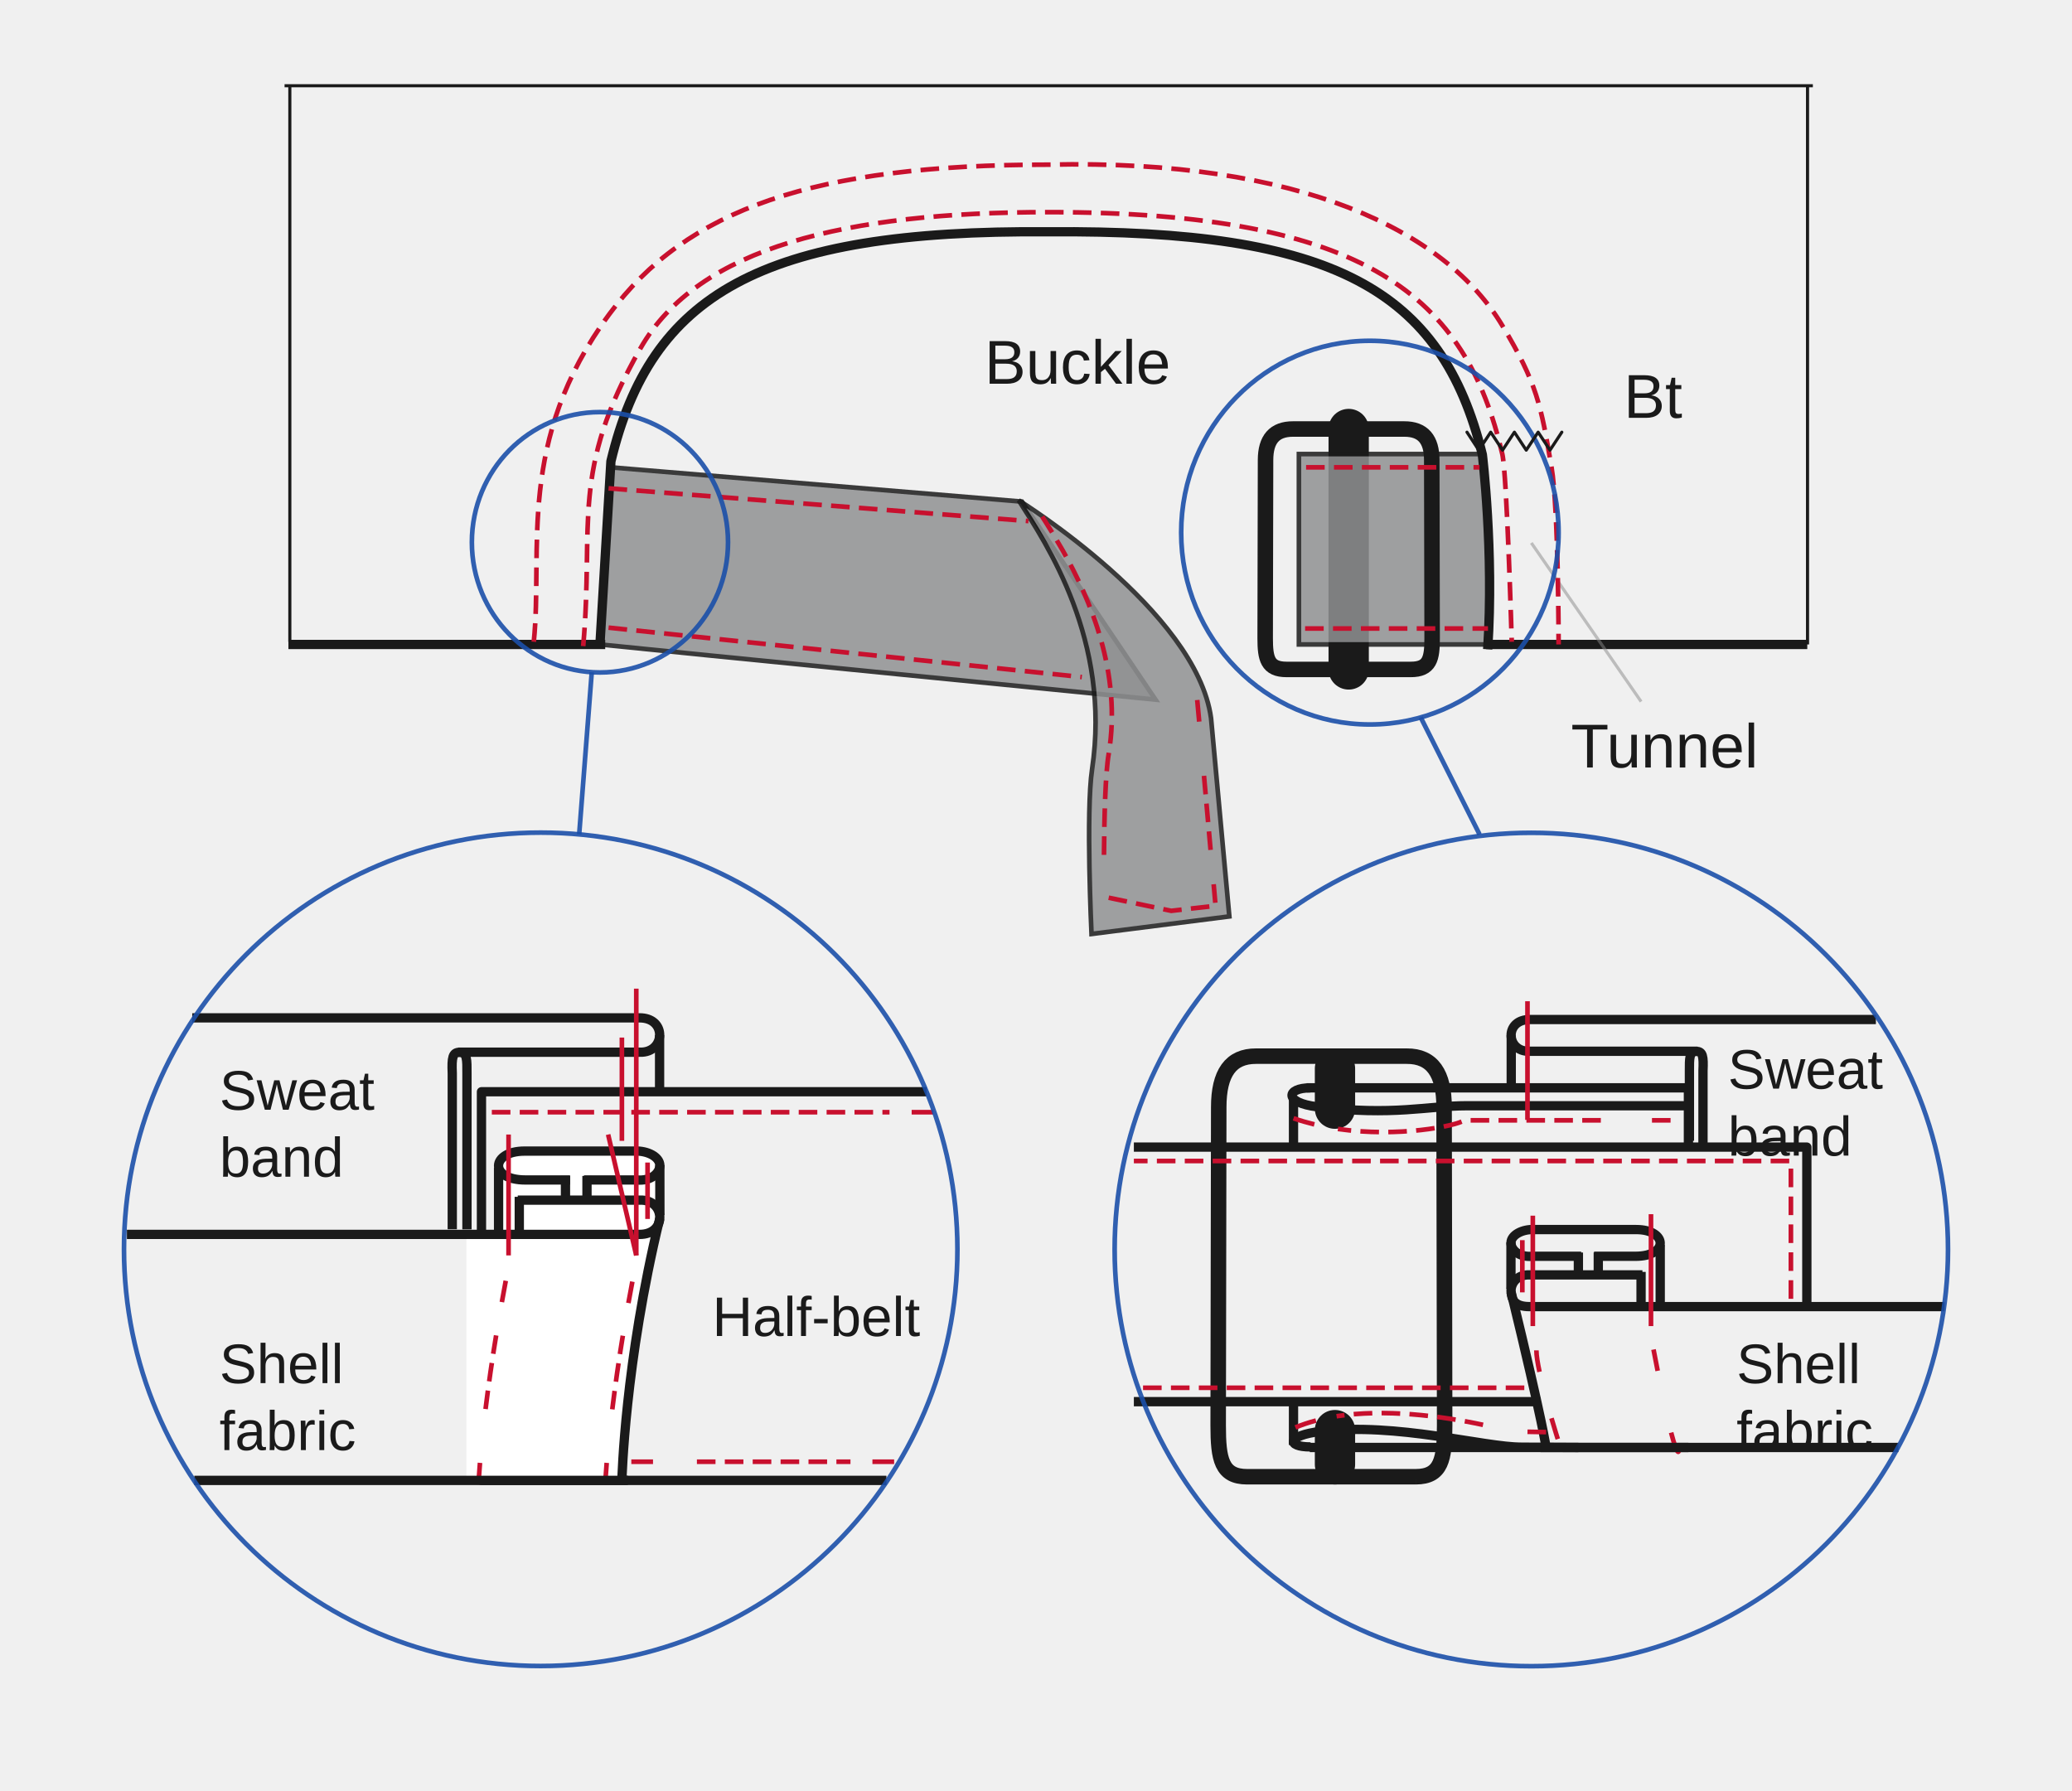
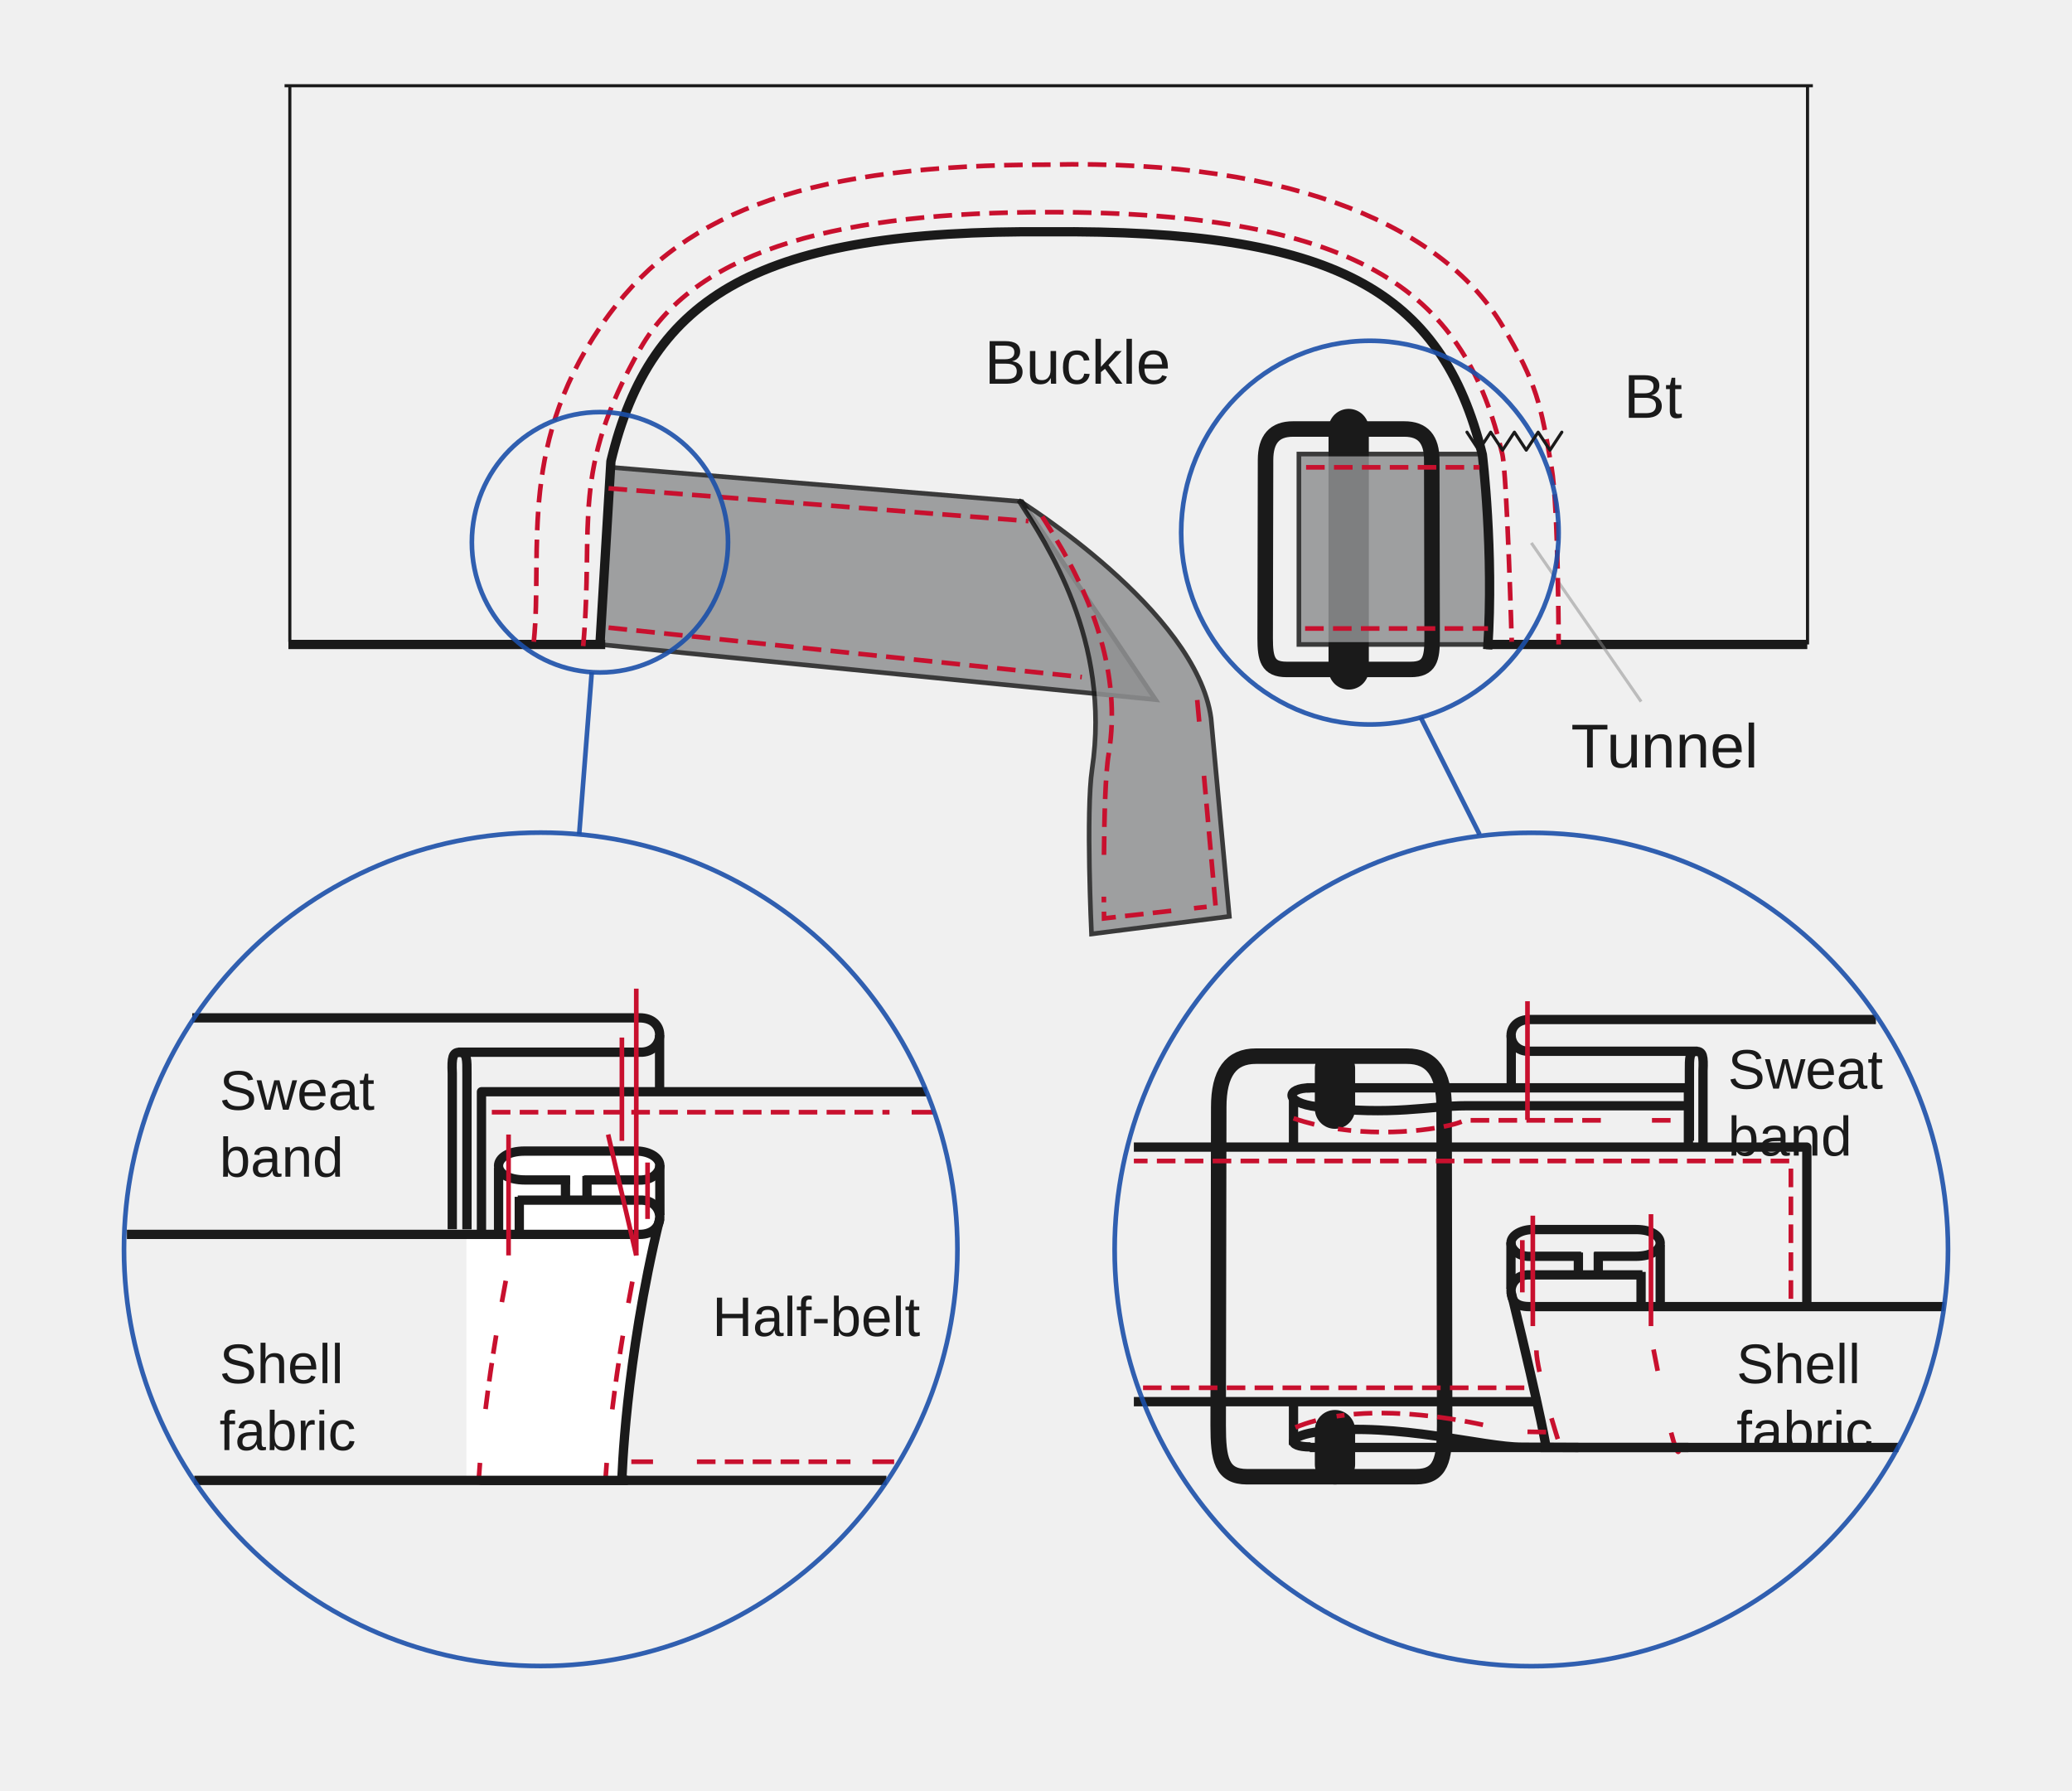
<svg xmlns="http://www.w3.org/2000/svg" viewBox="11.60 0.00 334.21 288.76">
  <g id="role-break_line" data-role="break_line">
    <path d="M 303.15 103.95 L 303.15 13.83" style="stroke:#1A1A1A;stroke-width:0.5;stroke-dasharray:none;fill:none;stroke-linecap:butt;opacity:1" data-role="break_line" data-elem-key="77adea6bac4ff10a" data-group-key="break_line|#1a1a1a|none|0.8|false" />
    <path d="M 304.01 13.83 L 57.50 13.83" style="stroke:#1A1A1A;stroke-width:0.5;stroke-dasharray:none;fill:none;stroke-linecap:butt;opacity:1" data-role="break_line" data-elem-key="9b8b0190c09ba56f" data-group-key="break_line|#1a1a1a|none|0.8|false" />
    <path d="M 58.35 13.83 L 58.35 103.52" style="stroke:#1A1A1A;stroke-width:0.5;stroke-dasharray:none;fill:none;stroke-linecap:butt;opacity:1" data-role="break_line" data-elem-key="9ef40c18319c2f9d" data-group-key="break_line|#1a1a1a|none|0.8|false" />
  </g>
  <g id="role-hw_ring" data-role="hw_ring">
    <path d="M 229.14 69.20 L 229.14 107.98" style="stroke:#1A1A1A;stroke-width:6.5;stroke-dasharray:none;fill:none;stroke-linecap:round;stroke-linejoin:round;opacity:1" data-role="hw_ring" data-elem-key="532f06ce1121a93d" data-group-key="hw_ring|#1a1a1a|none|4.0|false" />
  </g>
  <g id="role-component_half_belt" data-role="component_half_belt">
    <path d="M 197.98 112.85 C 197.98 112.85 117.48 104.91 108.37 103.95 L 110.08 75.38 L 176.44 80.91 L 197.98 112.85 Z" style="stroke:#1A1A1A;stroke-width:0.75;stroke-dasharray:none;fill:#8F9092;opacity:0.85" data-role="component_half_belt" data-elem-key="1e98665d4b8b4e19" data-group-key="fill_white_detail|#1a1a1a|#ffffff|1.5|false" />
    <path d="M 209.89 147.82 L 187.66 150.65 C 187.66 150.65 186.73 130.93 187.75 124.09 C 190.85 103.24 180.40 87.73 175.92 80.71 C 175.92 80.71 204.61 98.49 206.94 115.85 L 209.89 147.82 Z" style="stroke:#1A1A1A;stroke-width:0.75;stroke-dasharray:none;fill:#8F9092;opacity:0.85" data-role="component_half_belt" data-elem-key="ec72924eab080923" data-group-key="fill_white_detail|#1a1a1a|#ffffff|1.5|false" />
  </g>
  <g id="role-stitch_edge" data-role="stitch_edge">
    <path d="M 204.71 112.91 L 205.03 116.40" style="stroke:#C8102E;stroke-width:0.75;stroke-dasharray:none;fill:none;stroke-linecap:butt;opacity:1" data-role="stitch_edge" data-elem-key="0847015b9dc2a24e" data-group-key="stitch_edge|#e02020|none|1.0|false" />
  </g>
  <g id="role-component_half_belt" data-role="component_half_belt">
    <path d="M 221.11 73.24 L 250.68 73.24 C 251.87 80.38 251.81 103.95 251.81 103.95 L 221.11 103.95 L 221.11 73.24 Z" style="stroke:#1A1A1A;stroke-width:0.75;stroke-dasharray:none;fill:#8F9092;opacity:0.85" data-role="component_half_belt" data-elem-key="da86663ff1bf8df6" data-group-key="fill_white_detail|#1a1a1a|#ffffff|1.5|false" />
  </g>
  <g id="role-contour_outer" data-role="contour_outer">
    <path d="M 108.37 103.95 L 110.14 74.41 C 116.55 47.60 134.12 37.01 180.69 37.39 C 226.69 37.02 244.11 46.65 250.70 73.33 C 250.70 73.33 252.60 88.89 251.56 104.73" style="stroke:#1A1A1A;stroke-width:1.5;stroke-dasharray:none;fill:none;stroke-linecap:butt;stroke-linejoin:round;opacity:1" data-role="contour_outer" data-elem-key="44eb392d5f4fa976" data-group-key="contour_outer|#1a1a1a|none|1.5|false" />
    <path d="M 251.30 103.95 L 303.11 103.95" style="stroke:#1A1A1A;stroke-width:1.5;stroke-dasharray:none;fill:none;stroke-linecap:butt;stroke-linejoin:round;opacity:1" data-role="contour_outer" data-elem-key="9bcdccaf17ab0f78" data-group-key="contour_outer|#1a1a1a|none|1.5|false" />
    <path d="M 58.12 103.95 L 109.22 103.95" style="stroke:#1A1A1A;stroke-width:1.5;stroke-dasharray:none;fill:none;stroke-linecap:butt;stroke-linejoin:round;opacity:1" data-role="contour_outer" data-elem-key="5bf1dd48d3c6d5ed" data-group-key="contour_outer|#1a1a1a|none|1.5|false" />
    <path d="M 161.05 176.10 L 89.26 176.10 L 89.26 238.79 L 154.58 238.79" style="stroke:#1A1A1A;stroke-width:1.5;stroke-dasharray:none;fill:none;stroke-linecap:butt;stroke-linejoin:round;opacity:1" data-role="contour_outer" data-elem-key="190b9e2e7cfc1b03" data-group-key="contour_outer|#1a1a1a|none|1.5|false" />
  </g>
  <g id="role-fill_material_mask" data-role="fill_material_mask">
    <path d="M 86.83 238.70 L 111.22 238.38 L 113.53 218.60 L 117.32 196.20 L 117.77 187.55 L 116.24 185.67 L 92.68 186.71 L 92.02 199.37 L 86.83 199.11 L 86.83 238.70 Z" style="stroke:none;stroke-width:0;stroke-dasharray:none;fill:#FFFFFF;opacity:1" data-role="fill_material_mask" data-elem-key="08f49b103c7b36f1" data-group-key="fill_material_mask|none|#ffffff|0.0|false" />
  </g>
  <g id="role-contour_outer" data-role="contour_outer">
    <path d="M 95.11 193.58 L 114.79 193.58 C 117.02 193.49 118.15 195.10 118.01 196.61 C 117.90 197.90 116.85 199.11 114.78 199.11 L 32.07 199.11" style="stroke:#1A1A1A;stroke-width:1.5;stroke-dasharray:none;fill:none;stroke-linecap:butt;stroke-linejoin:round;opacity:1" data-role="contour_outer" data-elem-key="31375d7d61a23afc" data-group-key="contour_outer|#1a1a1a|none|1.5|false" />
    <path d="M 106.28 194.23 L 106.28 189.68" style="stroke:#1A1A1A;stroke-width:1.5;stroke-dasharray:none;fill:none;stroke-linecap:butt;stroke-linejoin:round;opacity:1" data-role="contour_outer" data-elem-key="6c5cafd69b90ba5f" data-group-key="contour_outer|#1a1a1a|none|1.5|false" />
    <path d="M 95.36 199.55 L 95.36 193.05" style="stroke:#1A1A1A;stroke-width:1.5;stroke-dasharray:none;fill:none;stroke-linecap:butt;stroke-linejoin:round;opacity:1" data-role="contour_outer" data-elem-key="37e71d476c87ef5d" data-group-key="contour_outer|#1a1a1a|none|1.5|false" />
    <path d="M 102.81 193.58 L 102.81 189.68" style="stroke:#1A1A1A;stroke-width:1.5;stroke-dasharray:none;fill:none;stroke-linecap:butt;stroke-linejoin:round;opacity:1" data-role="contour_outer" data-elem-key="f27a55b3cef16c84" data-group-key="contour_outer|#1a1a1a|none|1.5|false" />
    <path d="M 103.55 190.33 L 96.35 190.33 C 90.42 190.33 90.78 185.68 96.19 185.67 L 113.97 185.67 C 116.02 185.57 118.03 186.60 118.03 188.00 C 118.03 189.11 116.74 190.56 114.29 190.33 L 105.79 190.33" style="stroke:#1A1A1A;stroke-width:1.5;stroke-dasharray:none;fill:none;stroke-linecap:butt;stroke-linejoin:round;opacity:1" data-role="contour_outer" data-elem-key="492ac75fe40b8cbc" data-group-key="contour_outer|#1a1a1a|none|1.5|false" />
  </g>
  <g id="role-stitch_edge" data-role="stitch_edge">
    <path d="M 116.05 196.62 L 116.05 187.52" style="stroke:#C8102E;stroke-width:0.75;stroke-dasharray:none;fill:none;stroke-linecap:butt;opacity:1" data-role="stitch_edge" data-elem-key="b39bf8b19919f5cb" data-group-key="stitch_edge|#e02020|none|1.0|false" />
    <path d="M 114.23 202.50 L 109.69 183.00" style="stroke:#C8102E;stroke-width:0.75;stroke-dasharray:none;fill:none;stroke-linecap:butt;opacity:1" data-role="stitch_edge" data-elem-key="cfaf755d7ec8850a" data-group-key="stitch_edge|#e02020|none|1.0|false" />
    <path d="M 93.63 202.50 L 93.63 183.00" style="stroke:#C8102E;stroke-width:0.75;stroke-dasharray:none;fill:none;stroke-linecap:butt;opacity:1" data-role="stitch_edge" data-elem-key="c6a9fa740b046fb7" data-group-key="stitch_edge|#e02020|none|1.0|false" />
  </g>
  <g id="role-contour_outer" data-role="contour_outer">
    <path d="M 92.02 199.37 L 92.02 188.37" style="stroke:#1A1A1A;stroke-width:1.5;stroke-dasharray:none;fill:none;stroke-linecap:butt;stroke-linejoin:round;opacity:1" data-role="contour_outer" data-elem-key="2ea316ade0c39cc0" data-group-key="contour_outer|#1a1a1a|none|1.5|false" />
    <path d="M 117.99 175.44 L 117.99 166.95" style="stroke:#1A1A1A;stroke-width:1.5;stroke-dasharray:none;fill:none;stroke-linecap:butt;stroke-linejoin:round;opacity:1" data-role="contour_outer" data-elem-key="d34f477cb692f3cd" data-group-key="contour_outer|#1a1a1a|none|1.5|false" />
    <path d="M 118.04 196.01 L 118.03 187.92" style="stroke:#1A1A1A;stroke-width:1.5;stroke-dasharray:none;fill:none;stroke-linecap:butt;stroke-linejoin:round;opacity:1" data-role="contour_outer" data-elem-key="0a362a0cd1c02ea3" data-group-key="contour_outer|#1a1a1a|none|1.5|false" />
  </g>
  <g id="role-stitch_edge" data-role="stitch_edge">
    <path d="M 109.22 239.45 C 109.22 239.45 109.27 238.24 109.46 235.96" style="stroke:#C8102E;stroke-width:0.75;stroke-dasharray:none;fill:none;stroke-linecap:butt;opacity:1" data-role="stitch_edge" data-elem-key="c4747fdbb8362d3a" data-group-key="stitch_edge|#e02020|none|1.0|false" />
    <path d="M 112.96 210.18 C 113.16 209.06 113.37 207.91 113.60 206.73" style="stroke:#C8102E;stroke-width:0.75;stroke-dasharray:none;fill:none;stroke-linecap:butt;opacity:1" data-role="stitch_edge" data-elem-key="76d89ad99167af16" data-group-key="stitch_edge|#e02020|none|1.0|false" />
    <path d="M 88.78 239.45 C 88.78 239.45 88.83 238.24 89.02 235.96" style="stroke:#C8102E;stroke-width:0.75;stroke-dasharray:none;fill:none;stroke-linecap:butt;opacity:1" data-role="stitch_edge" data-elem-key="f91984bad3a37265" data-group-key="stitch_edge|#e02020|none|1.0|false" />
    <path d="M 92.55 210.03 C 92.75 208.91 92.96 207.76 93.18 206.59" style="stroke:#C8102E;stroke-width:0.75;stroke-dasharray:none;fill:none;stroke-linecap:butt;opacity:1" data-role="stitch_edge" data-elem-key="6487f181e0818583" data-group-key="stitch_edge|#e02020|none|1.0|false" />
  </g>
  <g id="role-contour_outer" data-role="contour_outer">
    <path d="M 42.94 238.79 L 112.88 238.79" style="stroke:#1A1A1A;stroke-width:1.5;stroke-dasharray:none;fill:none;stroke-linecap:butt;stroke-linejoin:round;opacity:1" data-role="contour_outer" data-elem-key="aaa43da5ba561302" data-group-key="contour_outer|#1a1a1a|none|1.5|false" />
    <path d="M 111.91 238.79 C 111.91 238.79 112.37 219.76 118.02 196.54" style="stroke:#1A1A1A;stroke-width:1.5;stroke-dasharray:none;fill:none;stroke-linecap:butt;stroke-linejoin:round;opacity:1" data-role="contour_outer" data-elem-key="24f0f8a6b8b8a36b" data-group-key="contour_outer|#1a1a1a|none|1.5|false" />
    <path d="M 84.55 198.28 L 84.55 173.11 C 84.44 170.60 84.60 169.72 85.74 169.74 C 86.97 169.76 86.92 170.95 86.92 173.13 L 86.92 198.30" style="stroke:#1A1A1A;stroke-width:1.5;stroke-dasharray:none;fill:none;stroke-linecap:butt;stroke-linejoin:round;opacity:1" data-role="contour_outer" data-elem-key="d33fea4765499303" data-group-key="contour_outer|#1a1a1a|none|1.5|false" />
    <path d="M 85.50 169.72 L 114.77 169.72 C 117.00 169.81 118.13 168.19 117.99 166.68 C 117.88 165.40 116.84 164.18 114.76 164.18 L 42.61 164.18" style="stroke:#1A1A1A;stroke-width:1.5;stroke-dasharray:none;fill:none;stroke-linecap:butt;stroke-linejoin:round;opacity:1" data-role="contour_outer" data-elem-key="fa073d093071c4f2" data-group-key="contour_outer|#1a1a1a|none|1.5|false" />
  </g>
  <g id="role-stitch_edge" data-role="stitch_edge">
    <path d="M 114.23 202.50 L 114.23 159.47" style="stroke:#C8102E;stroke-width:0.75;stroke-dasharray:none;fill:none;stroke-linecap:butt;opacity:1" data-role="stitch_edge" data-elem-key="7ce2a58eeb6db3a6" data-group-key="stitch_edge|#e02020|none|1.0|false" />
    <path d="M 111.91 184.02 L 111.91 167.36" style="stroke:#C8102E;stroke-width:0.75;stroke-dasharray:none;fill:none;stroke-linecap:butt;opacity:1" data-role="stitch_edge" data-elem-key="5a3a5b9550fa2fec" data-group-key="stitch_edge|#e02020|none|1.0|false" />
  </g>
  <g id="role-contour_outer" data-role="contour_outer">
    <path d="M 283.94 233.48 L 222.87 233.48" style="stroke:#1A1A1A;stroke-width:1.5;stroke-dasharray:none;fill:none;stroke-linecap:butt;stroke-linejoin:round;opacity:1" data-role="contour_outer" data-elem-key="7136e2fdc382121c" data-group-key="contour_outer|#1a1a1a|none|1.5|false" />
    <path d="M 222.36 175.47 L 283.94 175.47 L 283.94 184.48" style="stroke:#1A1A1A;stroke-width:1.5;stroke-dasharray:none;fill:none;stroke-linecap:butt;stroke-linejoin:round;opacity:1" data-role="contour_outer" data-elem-key="96669b195c27c765" data-group-key="contour_outer|#1a1a1a|none|1.5|false" />
    <path d="M 222.99 175.47 C 218.99 175.47 218.67 177.88 224.06 178.53 C 236.41 180.02 241.87 178.36 248.17 178.36 L 283.94 178.36" style="stroke:#1A1A1A;stroke-width:1.5;stroke-dasharray:none;fill:none;stroke-linecap:butt;stroke-linejoin:round;opacity:1" data-role="contour_outer" data-elem-key="81d212d801f0d2e4" data-group-key="contour_outer|#1a1a1a|none|1.5|false" />
    <path d="M 220.24 185.03 L 220.24 176.93" style="stroke:#1A1A1A;stroke-width:1.5;stroke-dasharray:none;fill:none;stroke-linecap:butt;stroke-linejoin:round;opacity:1" data-role="contour_outer" data-elem-key="a547dda38082375f" data-group-key="contour_outer|#1a1a1a|none|1.5|false" />
    <path d="M 220.24 233.08 L 220.24 226.03" style="stroke:#1A1A1A;stroke-width:1.5;stroke-dasharray:none;fill:none;stroke-linecap:butt;stroke-linejoin:round;opacity:1" data-role="contour_outer" data-elem-key="33c0016704adb756" data-group-key="contour_outer|#1a1a1a|none|1.5|false" />
    <path d="M 222.99 233.39 C 219.00 233.39 219.20 231.54 224.59 230.89 C 236.94 229.41 250.85 233.44 257.15 233.44 L 266.19 233.48" style="stroke:#1A1A1A;stroke-width:1.5;stroke-dasharray:none;fill:none;stroke-linecap:butt;stroke-linejoin:round;opacity:1" data-role="contour_outer" data-elem-key="3cb613649a9e6429" data-group-key="contour_outer|#1a1a1a|none|1.5|false" />
    <path d="M 276.52 205.64 L 258.32 205.64 C 256.26 205.56 255.21 207.06 255.34 208.45 C 255.44 209.64 255.90 210.76 258.32 210.76 L 325.25 210.76" style="stroke:#1A1A1A;stroke-width:1.5;stroke-dasharray:none;fill:none;stroke-linecap:butt;stroke-linejoin:round;opacity:1" data-role="contour_outer" data-elem-key="803df575f1fe94ee" data-group-key="contour_outer|#1a1a1a|none|1.5|false" />
    <path d="M 266.19 206.24 L 266.19 202.03" style="stroke:#1A1A1A;stroke-width:1.5;stroke-dasharray:none;fill:none;stroke-linecap:butt;stroke-linejoin:round;opacity:1" data-role="contour_outer" data-elem-key="32605953e866f53f" data-group-key="contour_outer|#1a1a1a|none|1.5|false" />
    <path d="M 276.30 211.17 L 276.30 205.16" style="stroke:#1A1A1A;stroke-width:1.5;stroke-dasharray:none;fill:none;stroke-linecap:butt;stroke-linejoin:round;opacity:1" data-role="contour_outer" data-elem-key="c8e0b22311e72b20" data-group-key="contour_outer|#1a1a1a|none|1.5|false" />
    <path d="M 269.40 205.64 L 269.40 202.03" style="stroke:#1A1A1A;stroke-width:1.5;stroke-dasharray:none;fill:none;stroke-linecap:butt;stroke-linejoin:round;opacity:1" data-role="contour_outer" data-elem-key="c1fab62a66b17219" data-group-key="contour_outer|#1a1a1a|none|1.5|false" />
    <path d="M 268.72 202.64 L 275.38 202.64 C 280.86 202.64 280.54 198.33 275.52 198.33 L 259.08 198.33 C 257.18 198.23 255.32 199.19 255.32 200.48 C 255.32 201.51 256.51 202.85 258.78 202.64 L 266.64 202.64" style="stroke:#1A1A1A;stroke-width:1.5;stroke-dasharray:none;fill:none;stroke-linecap:butt;stroke-linejoin:round;opacity:1" data-role="contour_outer" data-elem-key="93ad222417bff6ca" data-group-key="contour_outer|#1a1a1a|none|1.5|false" />
  </g>
  <g id="role-stitch_edge" data-role="stitch_edge">
    <path d="M 257.15 208.46 L 257.15 200.04" style="stroke:#C8102E;stroke-width:0.75;stroke-dasharray:none;fill:none;stroke-linecap:butt;opacity:1" data-role="stitch_edge" data-elem-key="1271359ea5657724" data-group-key="stitch_edge|#e02020|none|1.0|false" />
    <path d="M 277.90 213.90 L 277.90 195.85" style="stroke:#C8102E;stroke-width:0.75;stroke-dasharray:none;fill:none;stroke-linecap:butt;opacity:1" data-role="stitch_edge" data-elem-key="c7d76a1d9550ed3d" data-group-key="stitch_edge|#e02020|none|1.0|false" />
  </g>
  <g id="role-contour_outer" data-role="contour_outer">
    <path d="M 279.39 211.00 L 279.39 200.82" style="stroke:#1A1A1A;stroke-width:1.5;stroke-dasharray:none;fill:none;stroke-linecap:butt;stroke-linejoin:round;opacity:1" data-role="contour_outer" data-elem-key="8d7ba9429b0cf1ae" data-group-key="contour_outer|#1a1a1a|none|1.5|false" />
    <path d="M 255.36 174.86 L 255.36 167.01" style="stroke:#1A1A1A;stroke-width:1.5;stroke-dasharray:none;fill:none;stroke-linecap:butt;stroke-linejoin:round;opacity:1" data-role="contour_outer" data-elem-key="f48d242fd95bd569" data-group-key="contour_outer|#1a1a1a|none|1.5|false" />
    <path d="M 255.31 207.90 L 255.32 200.41" style="stroke:#1A1A1A;stroke-width:1.5;stroke-dasharray:none;fill:none;stroke-linecap:butt;stroke-linejoin:round;opacity:1" data-role="contour_outer" data-elem-key="ffb8f12f743acaa9" data-group-key="contour_outer|#1a1a1a|none|1.5|false" />
  </g>
  <g id="role-stitch_edge" data-role="stitch_edge">
    <path d="M 262.87 232.12 C 262.87 232.12 262.42 230.72 261.85 228.76" style="stroke:#C8102E;stroke-width:0.75;stroke-dasharray:none;fill:none;stroke-linecap:butt;opacity:1" data-role="stitch_edge" data-elem-key="2b2f1bd9fca6fc81" data-group-key="stitch_edge|#e02020|none|1.0|false" />
    <path d="M 259.92 221.28 C 259.62 219.87 259.42 218.63 259.42 217.82" style="stroke:#C8102E;stroke-width:0.75;stroke-dasharray:none;fill:none;stroke-linecap:butt;opacity:1" data-role="stitch_edge" data-elem-key="62f94c877f3a9731" data-group-key="stitch_edge|#e02020|none|1.0|false" />
    <path d="M 282.38 234.08 C 282.38 234.08 282.19 235.06 281.15 231.08" style="stroke:#C8102E;stroke-width:0.75;stroke-dasharray:none;fill:none;stroke-linecap:butt;opacity:1" data-role="stitch_edge" data-elem-key="c7f3692c0b6d87da" data-group-key="stitch_edge|#e02020|none|1.0|false" />
    <path d="M 278.98 221.12 C 278.77 220.06 278.55 218.92 278.31 217.68" style="stroke:#C8102E;stroke-width:0.75;stroke-dasharray:none;fill:none;stroke-linecap:butt;opacity:1" data-role="stitch_edge" data-elem-key="8bc0f1d3bfce5fbd" data-group-key="stitch_edge|#e02020|none|1.0|false" />
    <path d="M 223.60 181.37 C 222.47 181.09 221.34 180.76 220.24 180.38" style="stroke:#C8102E;stroke-width:0.75;stroke-dasharray:none;fill:none;stroke-linecap:butt;opacity:1" data-role="stitch_edge" data-elem-key="fbe1262ff7600c2b" data-group-key="stitch_edge|#e02020|none|1.0|false" />
    <path d="M 223.86 229.14 C 222.71 229.44 221.60 229.81 220.55 230.25" style="stroke:#C8102E;stroke-width:0.75;stroke-dasharray:none;fill:none;stroke-linecap:butt;opacity:1" data-role="stitch_edge" data-elem-key="f4ce40fb72e392b7" data-group-key="stitch_edge|#e02020|none|1.0|false" />
  </g>
  <g id="role-contour_outer" data-role="contour_outer">
    <path d="M 317.80 233.48 L 260.08 233.48" style="stroke:#1A1A1A;stroke-width:1.5;stroke-dasharray:none;fill:none;stroke-linecap:butt;stroke-linejoin:round;opacity:1" data-role="contour_outer" data-elem-key="7a8103b25d9b0a69" data-group-key="contour_outer|#1a1a1a|none|1.5|false" />
    <path d="M 260.98 233.48 C 260.98 233.48 260.55 229.87 255.33 208.38" style="stroke:#1A1A1A;stroke-width:1.5;stroke-dasharray:none;fill:none;stroke-linecap:butt;stroke-linejoin:round;opacity:1" data-role="contour_outer" data-elem-key="0a8e25bd9ab59e8c" data-group-key="contour_outer|#1a1a1a|none|1.5|false" />
    <path d="M 286.29 184.99 L 286.29 172.70 C 286.40 170.39 286.25 169.57 285.20 169.59 C 284.06 169.61 284.10 170.71 284.10 172.72 L 284.10 184.01" style="stroke:#1A1A1A;stroke-width:1.5;stroke-dasharray:none;fill:none;stroke-linecap:butt;stroke-linejoin:round;opacity:1" data-role="contour_outer" data-elem-key="256fd36b740300ad" data-group-key="contour_outer|#1a1a1a|none|1.5|false" />
    <path d="M 285.42 169.57 L 258.34 169.57 C 256.27 169.65 255.23 168.16 255.35 166.76 C 255.46 165.57 256.42 164.45 258.34 164.45 L 314.18 164.45" style="stroke:#1A1A1A;stroke-width:1.5;stroke-dasharray:none;fill:none;stroke-linecap:butt;stroke-linejoin:round;opacity:1" data-role="contour_outer" data-elem-key="fae644d3d2201754" data-group-key="contour_outer|#1a1a1a|none|1.5|false" />
  </g>
  <g id="role-stitch_edge" data-role="stitch_edge">
    <path d="M 258.84 213.90 L 258.84 196.09" style="stroke:#C8102E;stroke-width:0.75;stroke-dasharray:none;fill:none;stroke-linecap:butt;opacity:1" data-role="stitch_edge" data-elem-key="01d3c8f2a25baceb" data-group-key="stitch_edge|#e02020|none|1.0|false" />
    <path d="M 257.98 180.64 L 257.98 161.50" style="stroke:#C8102E;stroke-width:0.75;stroke-dasharray:none;fill:none;stroke-linecap:butt;opacity:1" data-role="stitch_edge" data-elem-key="71aeb87cf039763f" data-group-key="stitch_edge|#e02020|none|1.0|false" />
    <path d="M 158.65 179.40 L 162.15 179.40" style="stroke:#C8102E;stroke-width:0.75;stroke-dasharray:none;fill:none;stroke-linecap:butt;opacity:1" data-role="stitch_edge" data-elem-key="e185e1ab93eae2d5" data-group-key="stitch_edge|#e02020|none|1.0|false" />
    <path d="M 113.43 235.78 L 116.93 235.78" style="stroke:#C8102E;stroke-width:0.75;stroke-dasharray:none;fill:none;stroke-linecap:butt;opacity:1" data-role="stitch_edge" data-elem-key="77c59b7244d986ce" data-group-key="stitch_edge|#e02020|none|1.0|false" />
    <path d="M 152.32 235.78 L 155.82 235.78" style="stroke:#C8102E;stroke-width:0.75;stroke-dasharray:none;fill:none;stroke-linecap:butt;opacity:1" data-role="stitch_edge" data-elem-key="8e93f886ec45ab36" data-group-key="stitch_edge|#e02020|none|1.0|false" />
  </g>
  <g id="role-fill_interlining" data-role="fill_interlining">
    <path d="M 258.60 87.57 L 276.31 113.17 Z" style="stroke:#888888;stroke-width:0.5;stroke-dasharray:none;fill:#DDDDDD;opacity:0.5" data-role="fill_interlining" data-elem-key="32e12adc78b72370" data-group-key="fill_interlining|#1a1a1a|#1a1a1a|0.8|false" />
  </g>
  <g id="role-seam_line" data-role="seam_line">
    <path d="M 239.18 107.98 C 242.21 107.97 242.61 106.27 242.60 102.95 L 242.54 74.19 C 242.54 70.88 241.12 69.19 238.10 69.20 L 220.18 69.20 C 217.15 69.19 215.74 70.88 215.73 74.19 L 215.67 102.95 C 215.67 106.27 216.07 107.97 219.10 107.98 L 239.18 107.98" style="stroke:#1A1A1A;stroke-width:2.5;stroke-dasharray:none;fill:none;stroke-linecap:butt;opacity:1" data-role="seam_line" data-elem-key="9ebefe39eab7c8a0" data-group-key="seam_line|#1a1a1a|none|4.0|false" />
  </g>
  <g id="role-hw_ring" data-role="hw_ring">
    <path d="M 226.93 172.36 L 226.93 178.83" style="stroke:#1A1A1A;stroke-width:6.5;stroke-dasharray:none;fill:none;stroke-linecap:round;stroke-linejoin:round;opacity:1" data-role="hw_ring" data-elem-key="0c40bba6068be71e" data-group-key="hw_ring|#1a1a1a|none|5.0|false" />
    <path d="M 226.93 230.68 L 226.93 236.20" style="stroke:#1A1A1A;stroke-width:6.5;stroke-dasharray:none;fill:none;stroke-linecap:round;stroke-linejoin:round;opacity:1" data-role="hw_ring" data-elem-key="c9bc7d64cb80ddc4" data-group-key="hw_ring|#1a1a1a|none|5.0|false" />
  </g>
  <g id="role-contour_outer" data-role="contour_outer">
    <path d="M 194.49 185.03 L 303.04 185.03 L 303.04 210.11" style="stroke:#1A1A1A;stroke-width:1.5;stroke-dasharray:none;fill:none;stroke-linecap:butt;stroke-linejoin:round;opacity:1" data-role="contour_outer" data-elem-key="865db5baeca720ef" data-group-key="contour_outer|#1a1a1a|none|1.5|false" />
    <path d="M 194.49 226.09 L 260.04 226.09" style="stroke:#1A1A1A;stroke-width:1.5;stroke-dasharray:none;fill:none;stroke-linecap:butt;stroke-linejoin:round;opacity:1" data-role="contour_outer" data-elem-key="40816edffe0667d8" data-group-key="contour_outer|#1a1a1a|none|1.5|false" />
  </g>
  <g id="role-seam_line" data-role="seam_line">
    <path d="M 239.97 238.20 C 244.08 238.19 244.62 235.39 244.62 229.93 L 244.53 178.58 C 244.53 173.12 242.61 170.34 238.51 170.36 L 214.21 170.36 C 210.10 170.34 208.18 173.12 208.18 178.58 L 208.09 229.93 C 208.09 235.39 208.63 238.19 212.74 238.20 L 239.97 238.20" style="stroke:#1A1A1A;stroke-width:2.5;stroke-dasharray:none;fill:none;stroke-linecap:butt;opacity:1" data-role="seam_line" data-elem-key="b161a8522f16c44b" data-group-key="seam_line|#1a1a1a|none|5.0|false" />
  </g>
  <g id="role-stitch_thru" data-role="stitch_thru">
    <path d="M 222.27 75.38 L 250.25 75.38" style="stroke:#C8102E;stroke-width:0.75;stroke-dasharray:3 1.5;fill:none;stroke-linecap:butt;opacity:1" data-role="stitch_thru" data-elem-key="1d71f745e2e55974" data-group-key="stitch_thru|#e02020|none|1.0|true" />
    <path d="M 222.11 101.38 L 251.61 101.38" style="stroke:#C8102E;stroke-width:0.75;stroke-dasharray:3 1.5;fill:none;stroke-linecap:butt;opacity:1" data-role="stitch_thru" data-elem-key="a26df259bbc49b1f" data-group-key="stitch_thru|#e02020|none|1.0|true" />
    <path d="M 90.93 179.40 L 155.08 179.40" style="stroke:#C8102E;stroke-width:0.75;stroke-dasharray:3 1.5;fill:none;stroke-linecap:butt;opacity:1" data-role="stitch_thru" data-elem-key="d6b0d5500736616e" data-elem-keys="d6b0d5500736616e,b617f61087d31290" data-group-key="stitch_edge|#e02020|none|1.0|false" data-group-keys="stitch_edge|#e02020|none|1.0|false,stitch_thru|#e02020|none|1.0|true" />
    <path d="M 281.06 180.71 L 277.56 180.71" style="stroke:#C8102E;stroke-width:0.75;stroke-dasharray:3 1.5;fill:none;stroke-linecap:butt;opacity:1" data-role="stitch_thru" data-elem-key="d4802b702cce89df" data-group-key="stitch_edge|#e02020|none|1.0|false" />
    <path d="M 257.47 223.85 L 194.49 223.85" style="stroke:#C8102E;stroke-width:0.75;stroke-dasharray:3 1.5;fill:none;stroke-linecap:butt;opacity:1" data-role="stitch_thru" data-elem-key="61776c9c6f6e588f" data-group-key="stitch_thru|#e02020|none|1.0|true" />
    <path d="M 260.98 231.00 L 257.48 230.94" style="stroke:#C8102E;stroke-width:0.75;stroke-dasharray:3 1.5;fill:none;stroke-linecap:butt;opacity:1" data-role="stitch_thru" data-elem-key="439748c5af851e39" data-group-key="stitch_edge|#e02020|none|1.0|false" />
    <path d="M 124.01 235.78 L 148.78 235.78" style="stroke:#C8102E;stroke-width:0.75;stroke-dasharray:3 1.5;fill:none;stroke-linecap:butt;opacity:1" data-role="stitch_thru" data-elem-key="2be2f61cedf2b3f6" data-group-key="stitch_thru|#e02020|none|1.0|true" />
-     <path d="M 205.80 125.14 L 206.97 138.26" style="stroke:#C8102E;stroke-width:0.75;stroke-dasharray:3 1.5;fill:none;stroke-linecap:butt;opacity:1" data-role="stitch_thru" data-elem-key="54ffa84f5710dcc9" data-group-key="stitch_thru|#e02020|none|1.0|true" />
-     <path d="M 207.36 142.63 L 207.67 146.11 L 204.19 146.50 L 200.52 146.92 L 189.65 144.64" style="stroke:#C8102E;stroke-width:0.75;stroke-dasharray:3 1.5;fill:none;stroke-linecap:butt;opacity:1" data-role="stitch_thru" data-elem-key="c3260926e1e86790" data-elem-keys="c3260926e1e86790,14432f569d76fca6,d5bfc38f575e0ac9" data-group-key="stitch_edge|#e02020|none|1.0|false" data-group-keys="stitch_edge|#e02020|none|1.0|false,stitch_thru|#e02020|none|1.0|true" />
    <path d="M 189.67 137.89 C 189.72 131.85 189.89 124.78 190.43 121.60 C 192.60 108.52 187.39 96.52 183.01 88.78 L 181.30 85.87 C 180.60 84.73 179.97 83.74 179.44 82.91" style="stroke:#C8102E;stroke-width:0.75;stroke-dasharray:3 1.5;fill:none;stroke-linecap:butt;opacity:1" data-role="stitch_thru" data-elem-key="165d47b0a6e2df17" data-elem-keys="165d47b0a6e2df17,b34bbf278d3db696" data-group-key="stitch_thru|#e02020|none|1.0|true" data-group-keys="stitch_thru|#e02020|none|1.0|true,stitch_edge|#e02020|none|1.0|false" />
    <path d="M 109.76 78.77 L 177.49 84.05" style="stroke:#C8102E;stroke-width:0.75;stroke-dasharray:3 1.5;fill:none;stroke-linecap:butt;opacity:1" data-role="stitch_thru" data-elem-key="2a92dfd345d8fcd5" data-group-key="stitch_thru|#e02020|none|1.0|true" />
    <path d="M 109.76 101.24 L 186.10 109.21" style="stroke:#C8102E;stroke-width:0.75;stroke-dasharray:3 1.5;fill:none;stroke-linecap:butt;opacity:1" data-role="stitch_thru" data-elem-key="409987efe053bb13" data-group-key="stitch_thru|#e02020|none|1.0|true" />
    <path d="M 105.67 104.22 C 107.44 84.11 103.53 76.16 114.90 56.19 C 124.23 39.82 148.21 34.22 180.69 34.22 C 232.30 34.22 248.05 47.98 253.92 73.24 C 254.67 76.48 255.44 103.52 255.44 103.52" style="stroke:#C8102E;stroke-width:0.75;stroke-dasharray:3 1.5;fill:none;stroke-linecap:butt;opacity:1" data-role="stitch_thru" data-elem-key="a4ad7b257f39fcb2" data-group-key="stitch_thru|#e02020|none|1.0|true" />
    <path d="M 97.70 103.52 C 99.22 88.62 94.80 71.17 109.87 50.69 C 122.34 33.74 142.88 26.56 180.69 26.56 C 221.49 25.62 244.86 37.38 253.92 52.51 C 259.55 61.91 260.14 65.31 261.86 75.38 C 262.99 82.01 263.00 103.95 263.00 103.95" style="stroke:#C8102E;stroke-width:0.75;stroke-dasharray:3 1.5;fill:none;stroke-linecap:butt;opacity:1" data-role="stitch_thru" data-elem-key="5836037f7f0c567c" data-group-key="stitch_thru|#e02020|none|1.0|true" />
    <path d="M 110.36 227.33 C 110.80 223.74 111.40 219.42 112.22 214.46" style="stroke:#C8102E;stroke-width:0.75;stroke-dasharray:3 1.5;fill:none;stroke-linecap:butt;opacity:1" data-role="stitch_thru" data-elem-key="3b0ca13b6136f654" data-group-key="stitch_thru|#e02020|none|1.0|true" />
    <path d="M 89.92 227.28 C 90.36 223.67 90.97 219.32 91.80 214.34" style="stroke:#C8102E;stroke-width:0.75;stroke-dasharray:3 1.5;fill:none;stroke-linecap:butt;opacity:1" data-role="stitch_thru" data-elem-key="f2e5a650e956429e" data-group-key="stitch_thru|#e02020|none|1.0|true" />
    <path d="M 269.81 180.71 L 247.77 180.71 C 246.46 181.63 237.13 183.51 227.41 182.10" style="stroke:#C8102E;stroke-width:0.75;stroke-dasharray:3 1.5;fill:none;stroke-linecap:butt;opacity:1" data-role="stitch_thru" data-elem-key="c76b06ff441d7957" data-group-key="stitch_thru|#e02020|none|1.0|true" />
    <path d="M 250.81 229.83 C 243.89 228.35 234.92 227.24 227.19 228.44" style="stroke:#C8102E;stroke-width:0.75;stroke-dasharray:3 1.5;fill:none;stroke-linecap:butt;opacity:1" data-role="stitch_thru" data-elem-key="4cb3fb971b45e505" data-group-key="stitch_thru|#e02020|none|1.0|true" />
    <path d="M 300.47 209.50 L 300.47 187.27 L 194.49 187.27" style="stroke:#C8102E;stroke-width:0.75;stroke-dasharray:3 1.5;fill:none;stroke-linecap:butt;opacity:1" data-role="stitch_thru" data-elem-key="97dbd70ca76c1145" data-group-key="stitch_thru|#e02020|none|1.0|true" />
+     <path d="M 200.52 146.92 L 195.00 147.54 L 193.16 147.74 L 189.68 148.14 C 189.68 148.14 189.66 146.77 189.65 144.64" style="stroke:#C8102E;stroke-width:0.75;stroke-dasharray:3 1.5;fill:none;stroke-linecap:butt;opacity:1" data-role="stitch_thru" data-elem-key="14432f569d76fca6" data-elem-keys="14432f569d76fca6,d5bfc38f575e0ac9" data-group-key="stitch_thru|#e02020|none|1.0|true" data-group-keys="stitch_thru|#e02020|none|1.0|true,stitch_edge|#e02020|none|1.0|false" />
+     <path d="M 205.80 125.14 L 206.97 138.26 L 207.36 142.63 L 207.67 146.11 L 204.19 146.50" style="stroke:#C8102E;stroke-width:0.75;stroke-dasharray:3 1.5;fill:none;stroke-linecap:butt;opacity:1" data-role="stitch_thru" data-elem-key="54ffa84f5710dcc9" data-elem-keys="54ffa84f5710dcc9,c3260926e1e86790" data-group-key="stitch_thru|#e02020|none|1.0|true" data-group-keys="stitch_thru|#e02020|none|1.0|true,stitch_edge|#e02020|none|1.0|false" />
  </g>
  <g id="role-callout_zoom" data-role="callout_zoom">
    <path d="M 31.60 201.51 C 31.60 238.63 61.70 268.73 98.81 268.73 C 135.93 268.73 166.03 238.63 166.03 201.51 C 166.03 164.40 135.93 134.30 98.81 134.30 C 61.70 134.30 31.60 164.40 31.60 201.51" style="stroke:#1B4FA8;stroke-width:0.75;stroke-dasharray:none;fill:none;stroke-linecap:butt;opacity:0.9" data-role="callout_zoom" data-elem-key="0a48498a0ea23ff2" data-group-key="callout_zoom|#1b4fa8|none|1.0|false" />
    <path d="M 87.71 87.47 C 87.71 99.07 96.96 108.47 108.37 108.47 C 119.78 108.47 129.03 99.07 129.03 87.47 C 129.03 75.87 119.78 66.47 108.37 66.47 C 96.96 66.47 87.71 75.87 87.71 87.47" style="stroke:#1B4FA8;stroke-width:0.75;stroke-dasharray:none;fill:none;stroke-linecap:butt;opacity:0.9" data-role="callout_zoom" data-elem-key="7d9c3284d98802cc" data-group-key="callout_zoom|#1b4fa8|none|1.0|false" />
    <path d="M 105.02 134.59 L 107.05 108.43" style="stroke:#1B4FA8;stroke-width:0.75;stroke-dasharray:none;fill:none;stroke-linecap:butt;opacity:0.9" data-role="callout_zoom" data-elem-key="ac17ccead5b3bbcf" data-group-key="callout_zoom|#1b4fa8|none|1.0|false" />
    <path d="M 325.81 201.54 C 325.81 238.66 295.72 268.76 258.60 268.76 C 221.48 268.76 191.39 238.66 191.39 201.54 C 191.39 164.43 221.48 134.33 258.60 134.33 C 295.72 134.33 325.81 164.43 325.81 201.54" style="stroke:#1B4FA8;stroke-width:0.75;stroke-dasharray:none;fill:none;stroke-linecap:butt;opacity:0.9" data-role="callout_zoom" data-elem-key="7eba4641626dd50f" data-group-key="callout_zoom|#1b4fa8|none|1.0|false" />
    <path d="M 250.25 134.59 L 240.76 115.72" style="stroke:#1B4FA8;stroke-width:0.75;stroke-dasharray:none;fill:none;stroke-linecap:butt;opacity:0.9" data-role="callout_zoom" data-elem-key="3cde11fa0430f909" data-group-key="callout_zoom|#1b4fa8|none|1.0|false" />
  </g>
  <g id="role-arrow" data-role="arrow">
    <path d="M 261.45 67.53 L 271.81 64.11 Z" style="stroke:none;stroke-width:0;stroke-dasharray:none;fill:#1A1A1A;opacity:1" data-role="arrow" data-elem-key="4bdea2b40f431580" data-group-key="arrow|#1a1a1a|#1a1a1a|0.8|false" />
  </g>
  <g id="role-callout_zoom" data-role="callout_zoom">
    <path d="M 202.12 85.91 C 202.12 103.00 215.75 116.86 232.56 116.86 C 249.38 116.86 263.00 103.00 263.00 85.91 C 263.00 68.83 249.38 54.97 232.56 54.97 C 215.75 54.97 202.12 68.83 202.12 85.91" style="stroke:#1B4FA8;stroke-width:0.75;stroke-dasharray:none;fill:none;stroke-linecap:butt;opacity:0.9" data-role="callout_zoom" data-elem-key="033ae8dda61c492c" data-group-key="callout_zoom|#1b4fa8|none|1.0|false" />
  </g>
  <g id="role-arrow" data-role="arrow">
    <path d="M 198.06 62.27 L 215.67 76.93 Z" style="stroke:none;stroke-width:0;stroke-dasharray:none;fill:#1A1A1A;opacity:1" data-role="arrow" data-elem-key="1d65858590cb92b5" data-group-key="arrow|#1a1a1a|#1a1a1a|0.8|false" />
  </g>
  <g id="role-stitch_symbol" data-role="stitch_symbol" data-trace-ignore="1">
    <path d="M 248.22 69.71 L 250.13 72.61 L 252.05 69.71 L 253.96 72.61 L 255.87 69.71 L 257.78 72.61 L 259.70 69.71 L 261.61 72.61 L 263.52 69.71" style="stroke:#1A1A1A;stroke-width:0.5;stroke-dasharray:none;fill:none;stroke-linecap:round;stroke-linejoin:round;opacity:1" data-role="stitch_symbol" data-trace-ignore="1" />
  </g>
  <g id="role-label" data-role="label" data-trace-ignore="1">
    <text x="47.0" y="223.1" font-family="Arial, sans-serif" font-size="9.0" fill="#1A1A1A">Shell</text>
    <text x="47.0" y="233.9" font-family="Arial, sans-serif" font-size="9.0" fill="#1A1A1A">fabric</text>
    <text x="47.0" y="179.0" font-family="Arial, sans-serif" font-size="9.0" fill="#1A1A1A">Sweat</text>
    <text x="47.0" y="189.8" font-family="Arial, sans-serif" font-size="9.0" fill="#1A1A1A">band</text>
    <text x="126.5" y="215.5" font-family="Arial, sans-serif" font-size="9.0" fill="#1A1A1A">Half-belt</text>
    <text x="291.7" y="223.1" font-family="Arial, sans-serif" font-size="9.0" fill="#1A1A1A">Shell</text>
    <text x="291.7" y="233.9" font-family="Arial, sans-serif" font-size="9.0" fill="#1A1A1A">fabric</text>
    <text x="290.3" y="175.6" font-family="Arial, sans-serif" font-size="9.0" fill="#1A1A1A">Sweat</text>
    <text x="290.3" y="186.4" font-family="Arial, sans-serif" font-size="9.0" fill="#1A1A1A">band</text>
    <text x="273.5" y="67.4" font-family="Arial, sans-serif" font-size="10.0" fill="#1A1A1A">Bt</text>
    <text x="170.4" y="61.9" font-family="Arial, sans-serif" font-size="10.0" fill="#1A1A1A">Buckle</text>
    <text x="265.0" y="123.8" font-family="Arial, sans-serif" font-size="10.0" fill="#1A1A1A">Tunnel</text>
  </g>
</svg>
